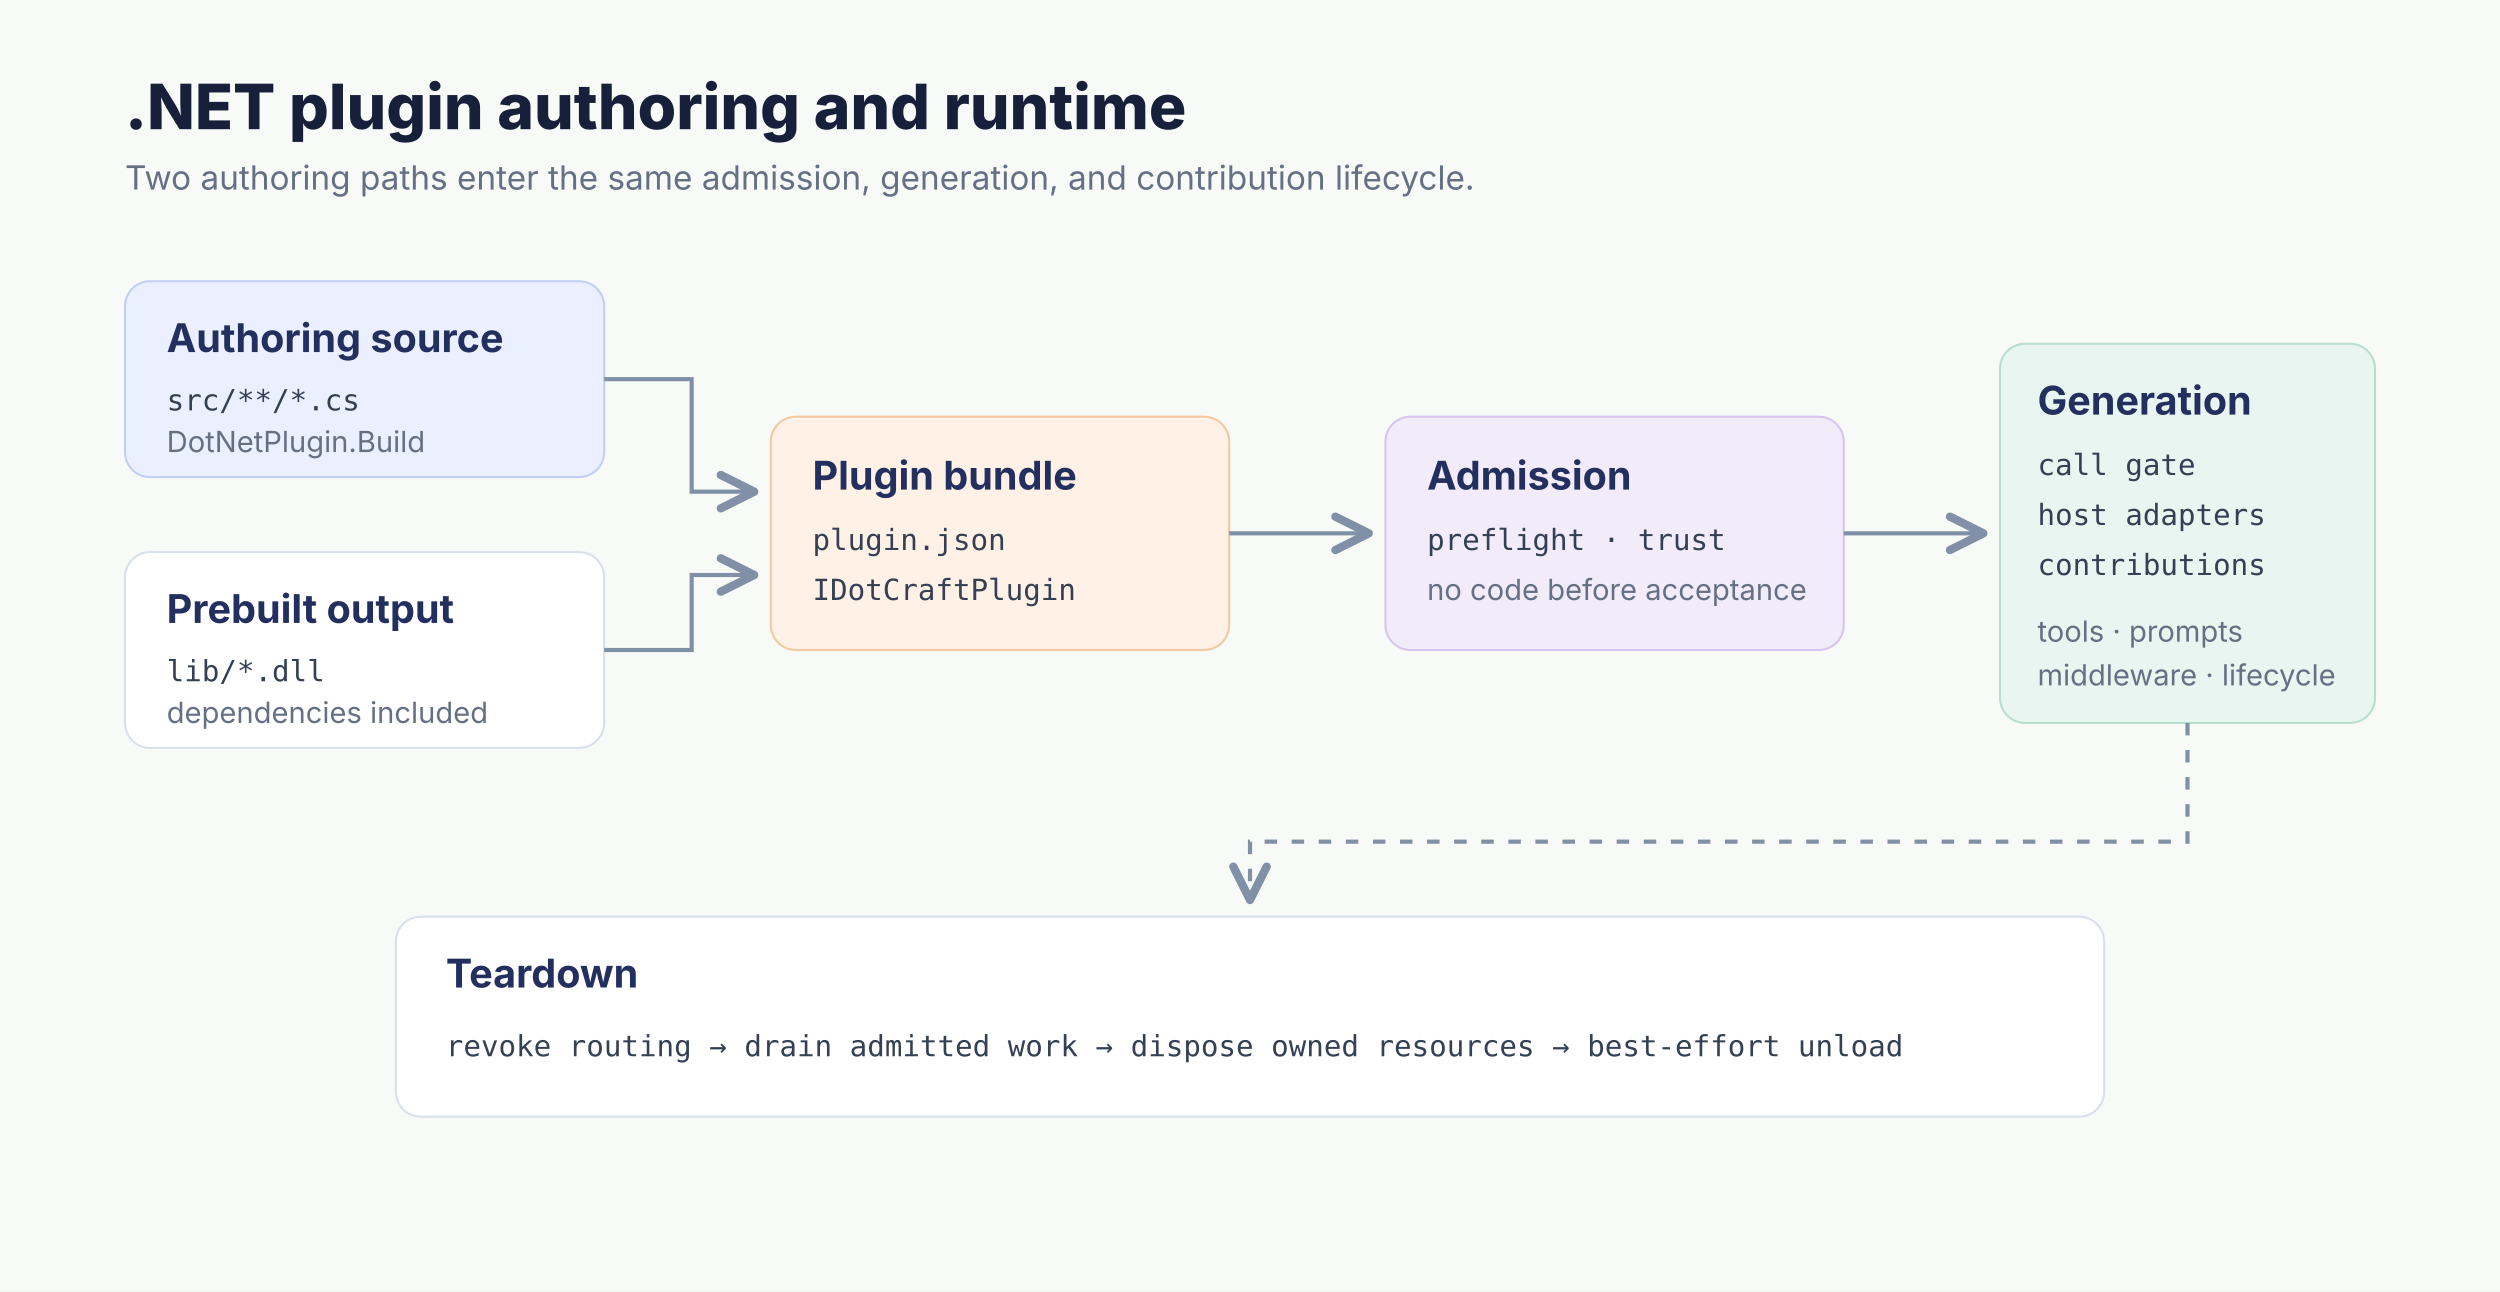
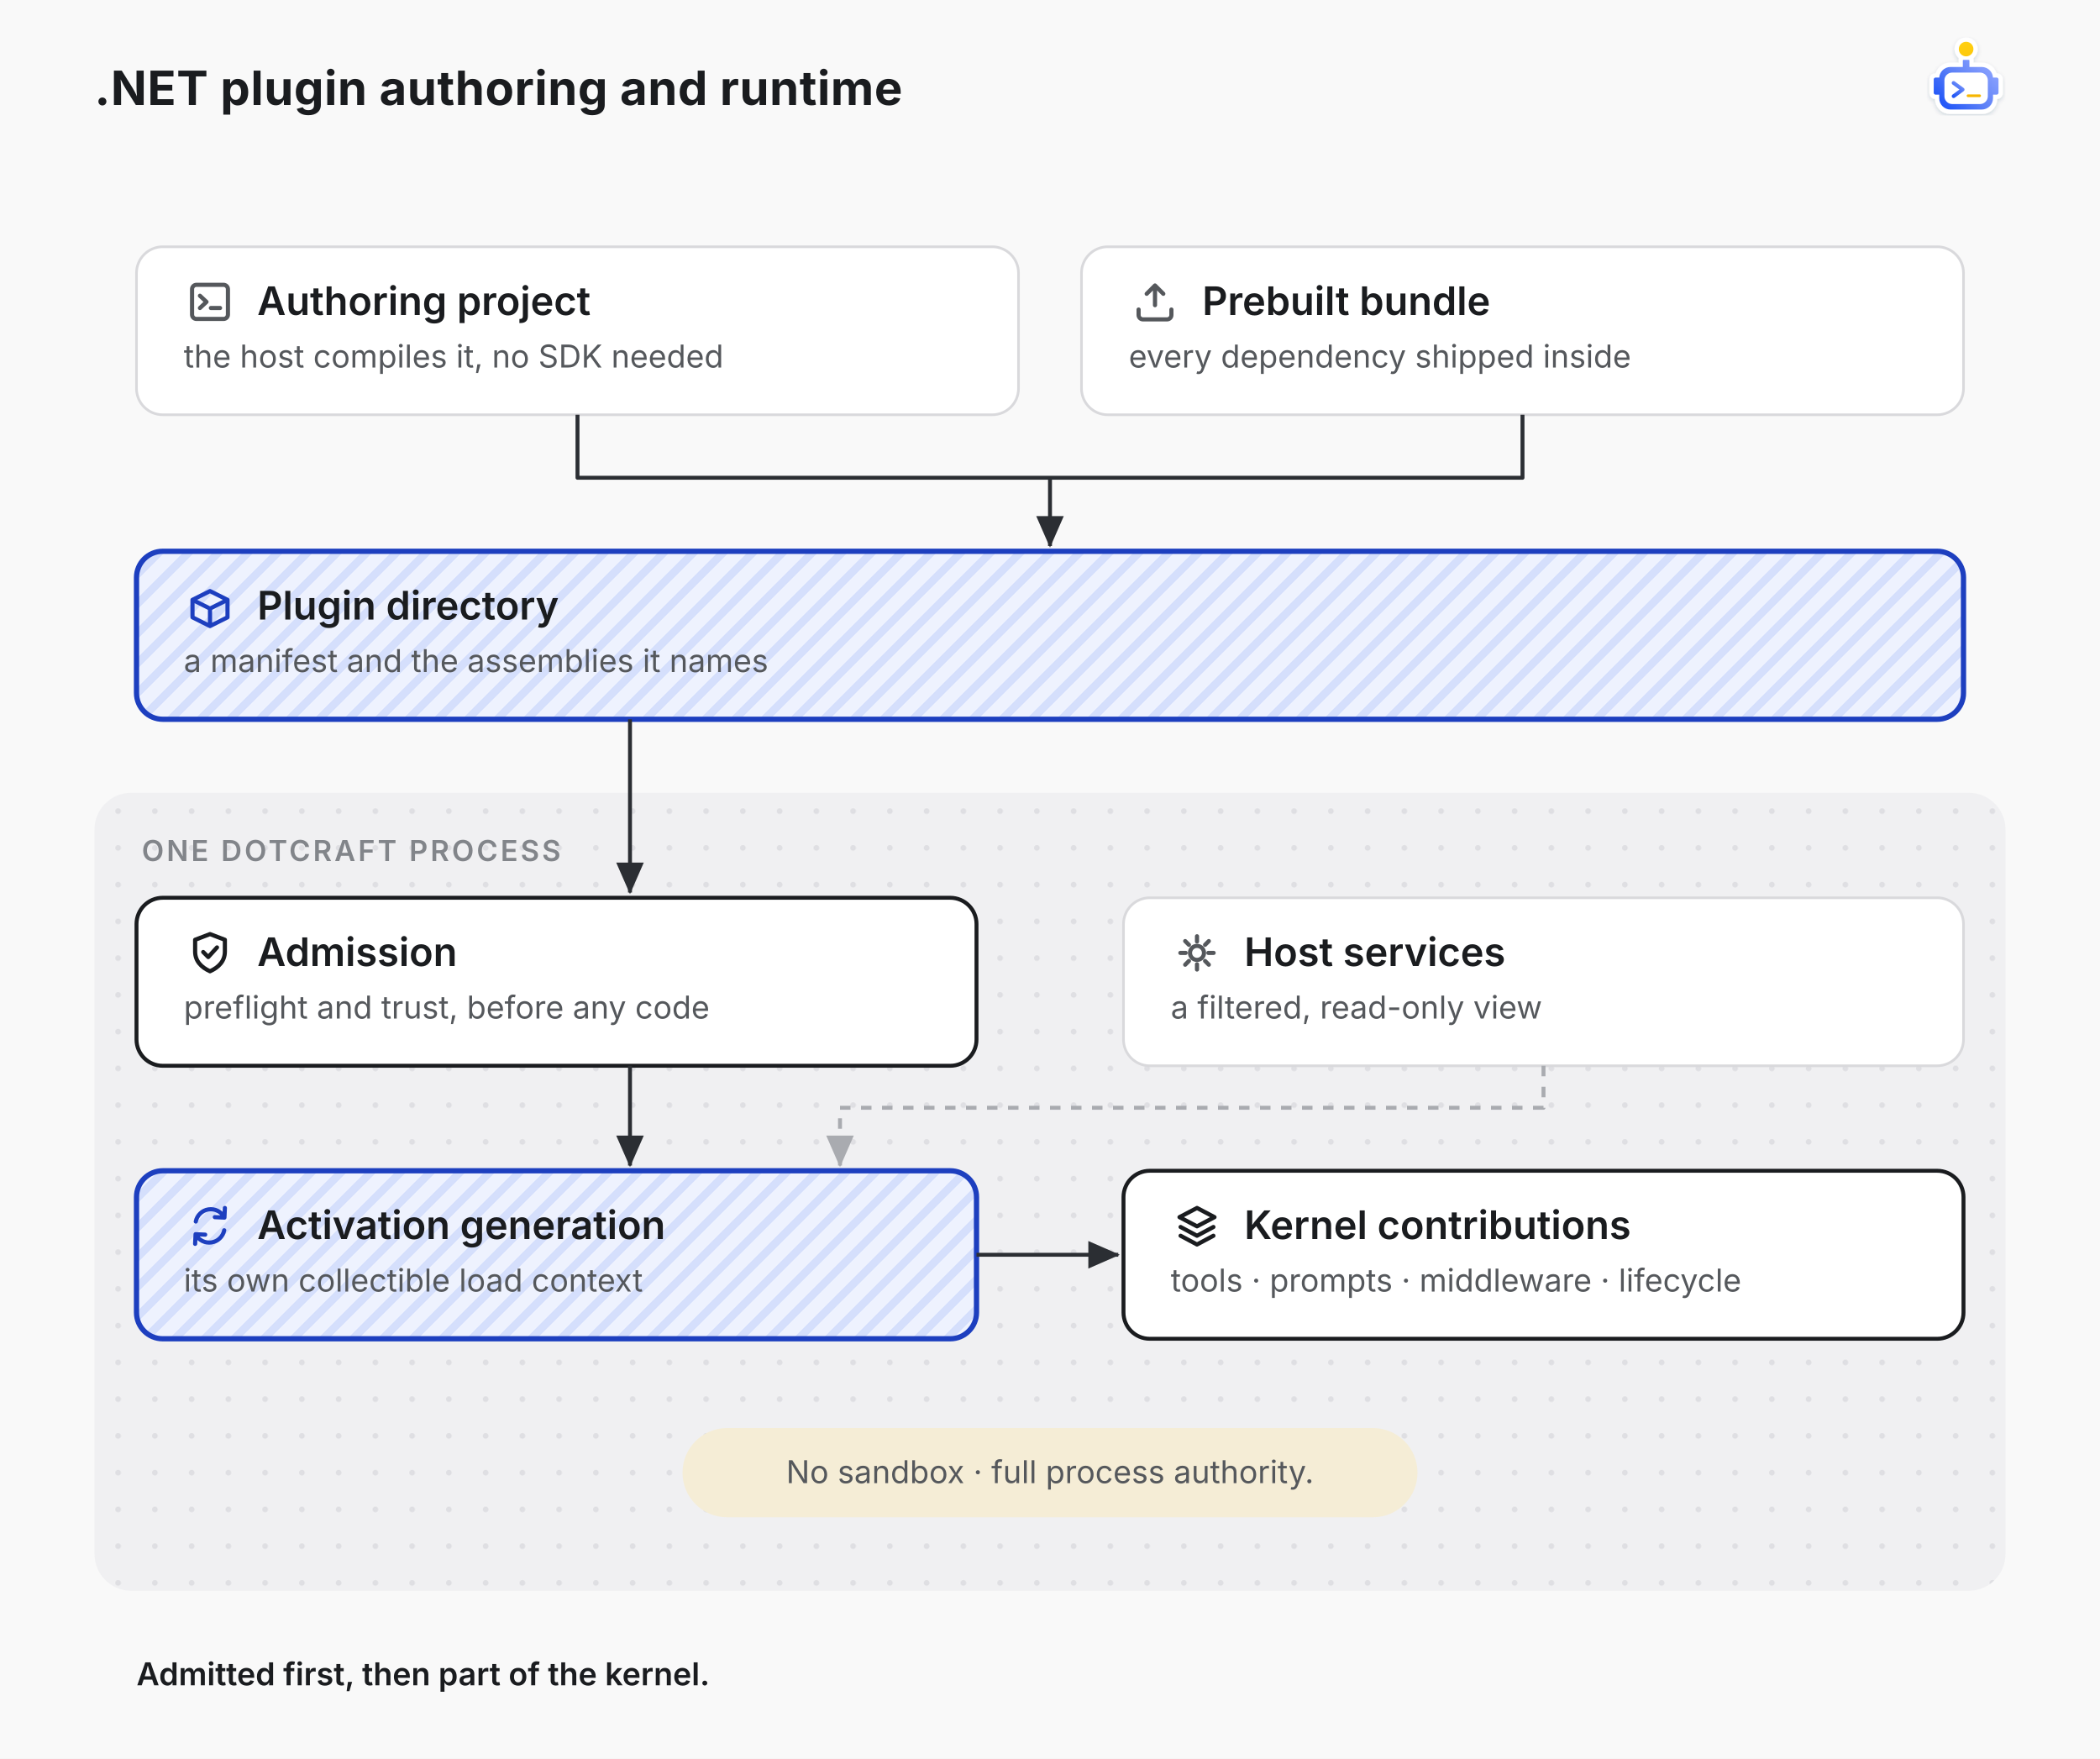
- <svg xmlns="http://www.w3.org/2000/svg" width="1200" height="620" viewBox="0 0 1200 620" fill="none" role="img" aria-labelledby="title desc">
+ <svg xmlns="http://www.w3.org/2000/svg" width="800" height="670" viewBox="0 0 800 670" role="img" aria-label="Two authoring paths produce the same plugin directory. One admission gate checks preflight and trust before any plugin code runs, and the accepted bundle then activates inside the DotCraft process as a generation that publishes kernel contributions and reads a read-only view of host services.">
  <defs>
-     <marker id="arrow" markerWidth="12" markerHeight="12" refX="10" refY="6" orient="auto">
-       <path d="M2 2L10 6L2 10" fill="none" stroke="#8090A6" stroke-width="2" stroke-linecap="round" stroke-linejoin="round" />
+     <marker id="a" markerWidth="9" markerHeight="9" refX="7.6" refY="4.5" orient="auto-start-reverse">
+       <path d="M0 1L8 4.5L0 8Z" fill="#2b2e33" />
    </marker>
+     <marker id="b" markerWidth="9" markerHeight="9" refX="7.6" refY="4.5" orient="auto-start-reverse">
+       <path d="M0 1L8 4.5L0 8Z" fill="#a9abb0" />
+     </marker>
+     <pattern id="hat_dplugin" width="8" height="8" patternUnits="userSpaceOnUse" patternTransform="rotate(45)">
+       <rect width="8" height="8" fill="#eef2fe" />
+       <rect width="3" height="8" fill="#2d5cf0" opacity="0.13" />
+     </pattern>
+     <pattern id="dots_dplugin" width="14" height="14" patternUnits="userSpaceOnUse">
+       <rect width="14" height="14" fill="#f0f0f2" />
+       <circle cx="3" cy="3" r="1.1" fill="#dfdfe3" />
+     </pattern>
+     <style>
+       text{font-family:-apple-system,BlinkMacSystemFont,"Segoe UI","PingFang SC","Hiragino Sans GB","Microsoft YaHei",sans-serif}
+       .dtitle{font-size:18px;font-weight:700;fill:#1a1c1f;letter-spacing:.2px}
+       .eyebrow{font-size:11px;font-weight:600;letter-spacing:.09em;fill:#82858a}
+       .title{font-size:15px;font-weight:600;fill:#1a1c1f}
+       .sub{font-size:13px;font-weight:600;fill:#1a1c1f}
+       .body{font-size:12px;font-weight:400;fill:#55585c}
+       .mono{font-size:12px;font-weight:400;fill:#55585c;font-family:ui-monospace,"SFMono-Regular","Cascadia Code","JetBrains Mono",Menlo,Consolas,monospace}
+       .node{fill:#ffffff;stroke:#1a1c1f;stroke-width:1.5}
+       .accent{fill:url(#hat_dplugin);stroke:#1d3fbf;stroke-width:2}
+       .zone{fill:url(#dots_dplugin)}
+       .frame{fill:#ffffff;stroke:#1d3fbf;stroke-width:2}
+       .ghost{fill:none;stroke:#d9d9dc;stroke-width:1.5;stroke-dasharray:5 4}
+       .link{stroke:#2b2e33;stroke-width:1.5;fill:none;stroke-linejoin:round}
+       .link2{stroke:#a9abb0;stroke-width:1.5;fill:none;stroke-linejoin:round;stroke-dasharray:4 4}
+       .cap{font-size:12px;font-weight:600;fill:#1a1c1f}
+     </style>
  </defs>
-   <style>
-     text { font-family: Inter, ui-sans-serif, system-ui, -apple-system, BlinkMacSystemFont, "Segoe UI", sans-serif; }
-     .title { fill: #17203A; font-size: 30px; font-weight: 760; }
-     .subtitle { fill: #667085; font-size: 16px; }
-     .cardTitle { fill: #23305F; font-size: 19px; font-weight: 740; }
-     .mono { fill: #344054; font-size: 14px; font-family: "Cascadia Mono", ui-monospace, monospace; }
-     .body { fill: #667085; font-size: 14px; }
-   </style>
-   <rect width="1200" height="620" fill="#F8FAF7" />
-   <text x="60" y="62" class="title">.NET plugin authoring and runtime</text>
-   <text x="60" y="91" class="subtitle">Two authoring paths enter the same admission, generation, and contribution lifecycle.</text>
-   <g transform="translate(60 135)">
-     <rect width="230" height="94" rx="12" fill="#EAF0FF" stroke="#C2CEF7" />
-     <text x="20" y="34" class="cardTitle">Authoring source</text>
-     <text x="20" y="62" class="mono">src/**/*.cs</text>
-     <text x="20" y="82" class="body">DotNetPlugin.Build</text>
+   <rect width="800" height="670" fill="#f9f9f9" />
+   <text x="36" y="40" class="dtitle">.NET plugin authoring and runtime</text>
+   <svg x="734" y="14" width="30" height="30" viewBox="0 0 1024 1024" fill="none">
+     <defs>
+       <linearGradient id="lb_dplugin" x1="279" y1="766" x2="736" y2="334" gradientUnits="userSpaceOnUse">
+         <stop offset="0" stop-color="#2458f7" />
+         <stop offset=".46" stop-color="#5f82f7" />
+         <stop offset="1" stop-color="#8fa5ff" />
+       </linearGradient>
+       <linearGradient id="lm_dplugin" x1="380" y1="696" x2="492" y2="557" gradientUnits="userSpaceOnUse">
+         <stop offset="0" stop-color="#2257f5" />
+         <stop offset=".55" stop-color="#577df7" />
+         <stop offset="1" stop-color="#8ca2ff" />
+       </linearGradient>
+       <linearGradient id="ly_dplugin" x1="481" y1="174" x2="617" y2="713" gradientUnits="userSpaceOnUse">
+         <stop offset="0" stop-color="#ffcf11" />
+         <stop offset="1" stop-color="#f6b500" />
+       </linearGradient>
+       <filter id="ls_dplugin" x="-12%" y="-12%" width="124%" height="124%">
+         <feDropShadow dx="0" dy="18" stdDeviation="24" flood-color="#0b3d62" flood-opacity=".18" />
+       </filter>
+     </defs>
+     <g transform="translate(512 528) scale(1.3) translate(-512 -512)">
+       <g filter="url(#ls_dplugin)">
+         <rect x="201" y="365" width="622" height="513" rx="151" fill="#fff" />
+         <rect x="145" y="472" width="136" height="256" rx="58" fill="#fff" />
+         <rect x="743" y="472" width="136" height="256" rx="58" fill="#fff" />
+         <rect x="438" y="270" width="148" height="182" rx="2" fill="#fff" />
+         <circle cx="512" cy="229" r="116" fill="#fff" />
+       </g>
+       <rect x="243" y="408" width="538" height="426" rx="113" fill="url(#lb_dplugin)" />
+       <rect x="188" y="514" width="90" height="171" rx="19" fill="url(#lb_dplugin)" />
+       <rect x="746" y="514" width="90" height="171" rx="19" fill="url(#lb_dplugin)" />
+       <rect x="479" y="337" width="66" height="119" rx="6" fill="url(#lb_dplugin)" />
+       <rect x="295" y="464" width="434" height="315" rx="78" fill="#fff" />
+       <circle cx="512" cy="229" r="73" fill="url(#ly_dplugin)" />
+       <path d="M387 568 477 634 387 700" stroke="url(#lm_dplugin)" stroke-width="38" stroke-linecap="round" stroke-linejoin="round" />
+       <path d="M531 696h116" stroke="url(#ly_dplugin)" stroke-width="27" stroke-linecap="round" />
+     </g>
+   </svg>
+   <g transform="translate(0,54)">
+     <rect x="52" y="40" width="336" height="64" rx="10" fill="#ffffff" stroke="#d9d9dc" stroke-width="1" />
+     <g transform="translate(70,51) scale(0.8333)" fill="none" stroke="#55585c" stroke-width="1.9" stroke-linecap="round" stroke-linejoin="round">
+       <rect x="3.8" y="4.2" width="16.4" height="15.6" rx="2" />
+       <path d="M7.4,9.2 l3,2.8 -3,2.8 M12.4,14.8 h4.2" />
+     </g>
+     <text x="98" y="66" class="title">Authoring project</text>
+     <text x="70" y="86" class="body">the host compiles it, no SDK needed</text>
+     <rect x="412" y="40" width="336" height="64" rx="10" fill="#ffffff" stroke="#d9d9dc" stroke-width="1" />
+     <g transform="translate(430,51) scale(0.8333)" fill="none" stroke="#55585c" stroke-width="1.9" stroke-linecap="round" stroke-linejoin="round">
+       <path d="M4.5,15.5 V18 a2,2 0 0 0 2,2 h11 a2,2 0 0 0 2,-2 v-2.5" />
+       <path d="M12,4.5 V13.5 M8.2,8.3 L12,4.5 15.8,8.3" />
+     </g>
+     <text x="458" y="66" class="title">Prebuilt bundle</text>
+     <text x="430" y="86" class="body">every dependency shipped inside</text>
+     <path d="M220 104 V128 H400" class="link" />
+     <path d="M580 104 V128 H400" class="link" />
+     <path d="M400 128 V154" class="link" marker-end="url(#a)" />
+     <rect x="52" y="156" width="696" height="64" rx="10" class="accent" />
+     <g transform="translate(70,167) scale(0.8333)" fill="none" stroke="#1d3fbf" stroke-width="1.9" stroke-linecap="round" stroke-linejoin="round">
+       <path d="M4,9 l8,-4 8,4 v8 l-8,4 -8,-4 z M4,9 l8,4 8,-4 M12,13 v8" />
+     </g>
+     <text x="98" y="182" class="title">Plugin directory</text>
+     <text x="70" y="202" class="body">a manifest and the assemblies it names</text>
+     <rect x="36" y="248" width="728" height="304" rx="14" class="zone" />
+     <text x="54" y="274" class="eyebrow">ONE DOTCRAFT PROCESS</text>
+     <rect x="52" y="288" width="320" height="64" rx="10" class="node" />
+     <g transform="translate(70,299) scale(0.8333)" fill="none" stroke="#1a1c1f" stroke-width="1.9" stroke-linecap="round" stroke-linejoin="round">
+       <path d="M12,3.4 L18.8,6 V11.4 C18.8,15.7 16,18.6 12,20.4 C8,18.6 5.2,15.7 5.2,11.4 V6 Z" />
+       <path d="M8.9,11.6 l2.3,2.3 4,-4.4" />
+     </g>
+     <text x="98" y="314" class="title">Admission</text>
+     <text x="70" y="334" class="body">preflight and trust, before any code</text>
+     <rect x="428" y="288" width="320" height="64" rx="10" fill="#ffffff" stroke="#d9d9dc" stroke-width="1" />
+     <g transform="translate(446,299) scale(0.8333)" fill="none" stroke="#55585c" stroke-width="1.9" stroke-linecap="round" stroke-linejoin="round">
+       <circle cx="12" cy="12" r="3.2" />
+       <path d="M17.2,12.0 L19.6,12.0 M15.7,15.7 L17.4,17.4 M12.0,17.2 L12.0,19.6 M8.3,15.7 L6.6,17.4 M6.8,12.0 L4.4,12.0 M8.3,8.3 L6.6,6.6 M12.0,6.8 L12.0,4.4 M15.7,8.3 L17.4,6.6" />
+     </g>
+     <text x="474" y="314" class="title">Host services</text>
+     <text x="446" y="334" class="body">a filtered, read-only view</text>
+     <path d="M240 220 V286" class="link" marker-end="url(#a)" />
+     <path d="M240 352 V390" class="link" marker-end="url(#a)" />
+     <rect x="52" y="392" width="320" height="64" rx="10" class="accent" />
+     <g transform="translate(70,403) scale(0.8333)" fill="none" stroke="#1d3fbf" stroke-width="1.9" stroke-linecap="round" stroke-linejoin="round">
+       <path d="M5.5,10 A7,7 0 0 1 18.5,8 M18.8,3.8 L18.6,8.2 14.2,8" />
+       <path d="M18.5,14 A7,7 0 0 1 5.5,16 M5.2,20.2 L5.4,15.8 9.8,16" />
+     </g>
+     <text x="98" y="418" class="title">Activation generation</text>
+     <text x="70" y="438" class="body">its own collectible load context</text>
+     <rect x="428" y="392" width="320" height="64" rx="10" class="node" />
+     <g transform="translate(446,403) scale(0.8333)" fill="none" stroke="#1a1c1f" stroke-width="1.9" stroke-linecap="round" stroke-linejoin="round">
+       <path d="M12,3.8 L20,8 12,12.2 4,8 Z" stroke-linejoin="round" />
+       <path d="M4.5,12.5 L12,16.5 19.5,12.5 M4.5,16.5 L12,20.5 19.5,16.5" />
+     </g>
+     <text x="474" y="418" class="title">Kernel contributions</text>
+     <text x="446" y="438" class="body">tools · prompts · middleware · lifecycle</text>
+     <path d="M588 352 V368 H320 V390" class="link2" marker-end="url(#b)" />
+     <path d="M372 424 H426" class="link" marker-end="url(#a)" />
+     <rect x="260" y="490" width="280" height="34" rx="17" fill="#f5edd6" class="capsule" />
+     <text x="400" y="511" class="body" text-anchor="middle" fill="#7a5d1d">No sandbox · full process authority.</text>
+     <text x="52" y="588" class="cap">Admitted first, then part of the kernel.</text>
  </g>
-   <g transform="translate(60 265)">
-     <rect width="230" height="94" rx="12" fill="#FFFFFF" stroke="#D9E0EA" />
-     <text x="20" y="34" class="cardTitle">Prebuilt output</text>
-     <text x="20" y="62" class="mono">lib/*.dll</text>
-     <text x="20" y="82" class="body">dependencies included</text>
-   </g>
-   <g transform="translate(370 200)">
-     <rect width="220" height="112" rx="12" fill="#FFF1E6" stroke="#F3C9A4" />
-     <text x="20" y="35" class="cardTitle">Plugin bundle</text>
-     <text x="20" y="64" class="mono">plugin.json</text>
-     <text x="20" y="88" class="mono">IDotCraftPlugin</text>
-   </g>
-   <g transform="translate(665 200)">
-     <rect width="220" height="112" rx="12" fill="#F1EBFA" stroke="#D7C5EF" />
-     <text x="20" y="35" class="cardTitle">Admission</text>
-     <text x="20" y="64" class="mono">preflight · trust</text>
-     <text x="20" y="88" class="body">no code before acceptance</text>
-   </g>
-   <g transform="translate(960 165)">
-     <rect width="180" height="182" rx="12" fill="#E9F5F0" stroke="#B7DED0" />
-     <text x="18" y="34" class="cardTitle">Generation</text>
-     <text x="18" y="63" class="mono">call gate</text>
-     <text x="18" y="87" class="mono">host adapters</text>
-     <text x="18" y="111" class="mono">contributions</text>
-     <text x="18" y="143" class="body">tools · prompts</text>
-     <text x="18" y="164" class="body">middleware · lifecycle</text>
-   </g>
-   <path d="M290 182H332V236H362" stroke="#8090A6" stroke-width="2" marker-end="url(#arrow)" />
-   <path d="M290 312H332V276H362" stroke="#8090A6" stroke-width="2" marker-end="url(#arrow)" />
-   <path d="M590 256H657" stroke="#8090A6" stroke-width="2" marker-end="url(#arrow)" />
-   <path d="M885 256H952" stroke="#8090A6" stroke-width="2" marker-end="url(#arrow)" />
-   <g transform="translate(190 440)">
-     <rect width="820" height="96" rx="12" fill="#FFFFFF" stroke="#D9E0EA" />
-     <text x="24" y="34" class="cardTitle">Teardown</text>
-     <text x="24" y="67" class="mono">revoke routing  →  drain admitted work  →  dispose owned resources  →  best-effort unload</text>
-   </g>
-   <path d="M1050 347V404H600V432" stroke="#8090A6" stroke-width="2" stroke-dasharray="6 7" marker-end="url(#arrow)" />
</svg>
